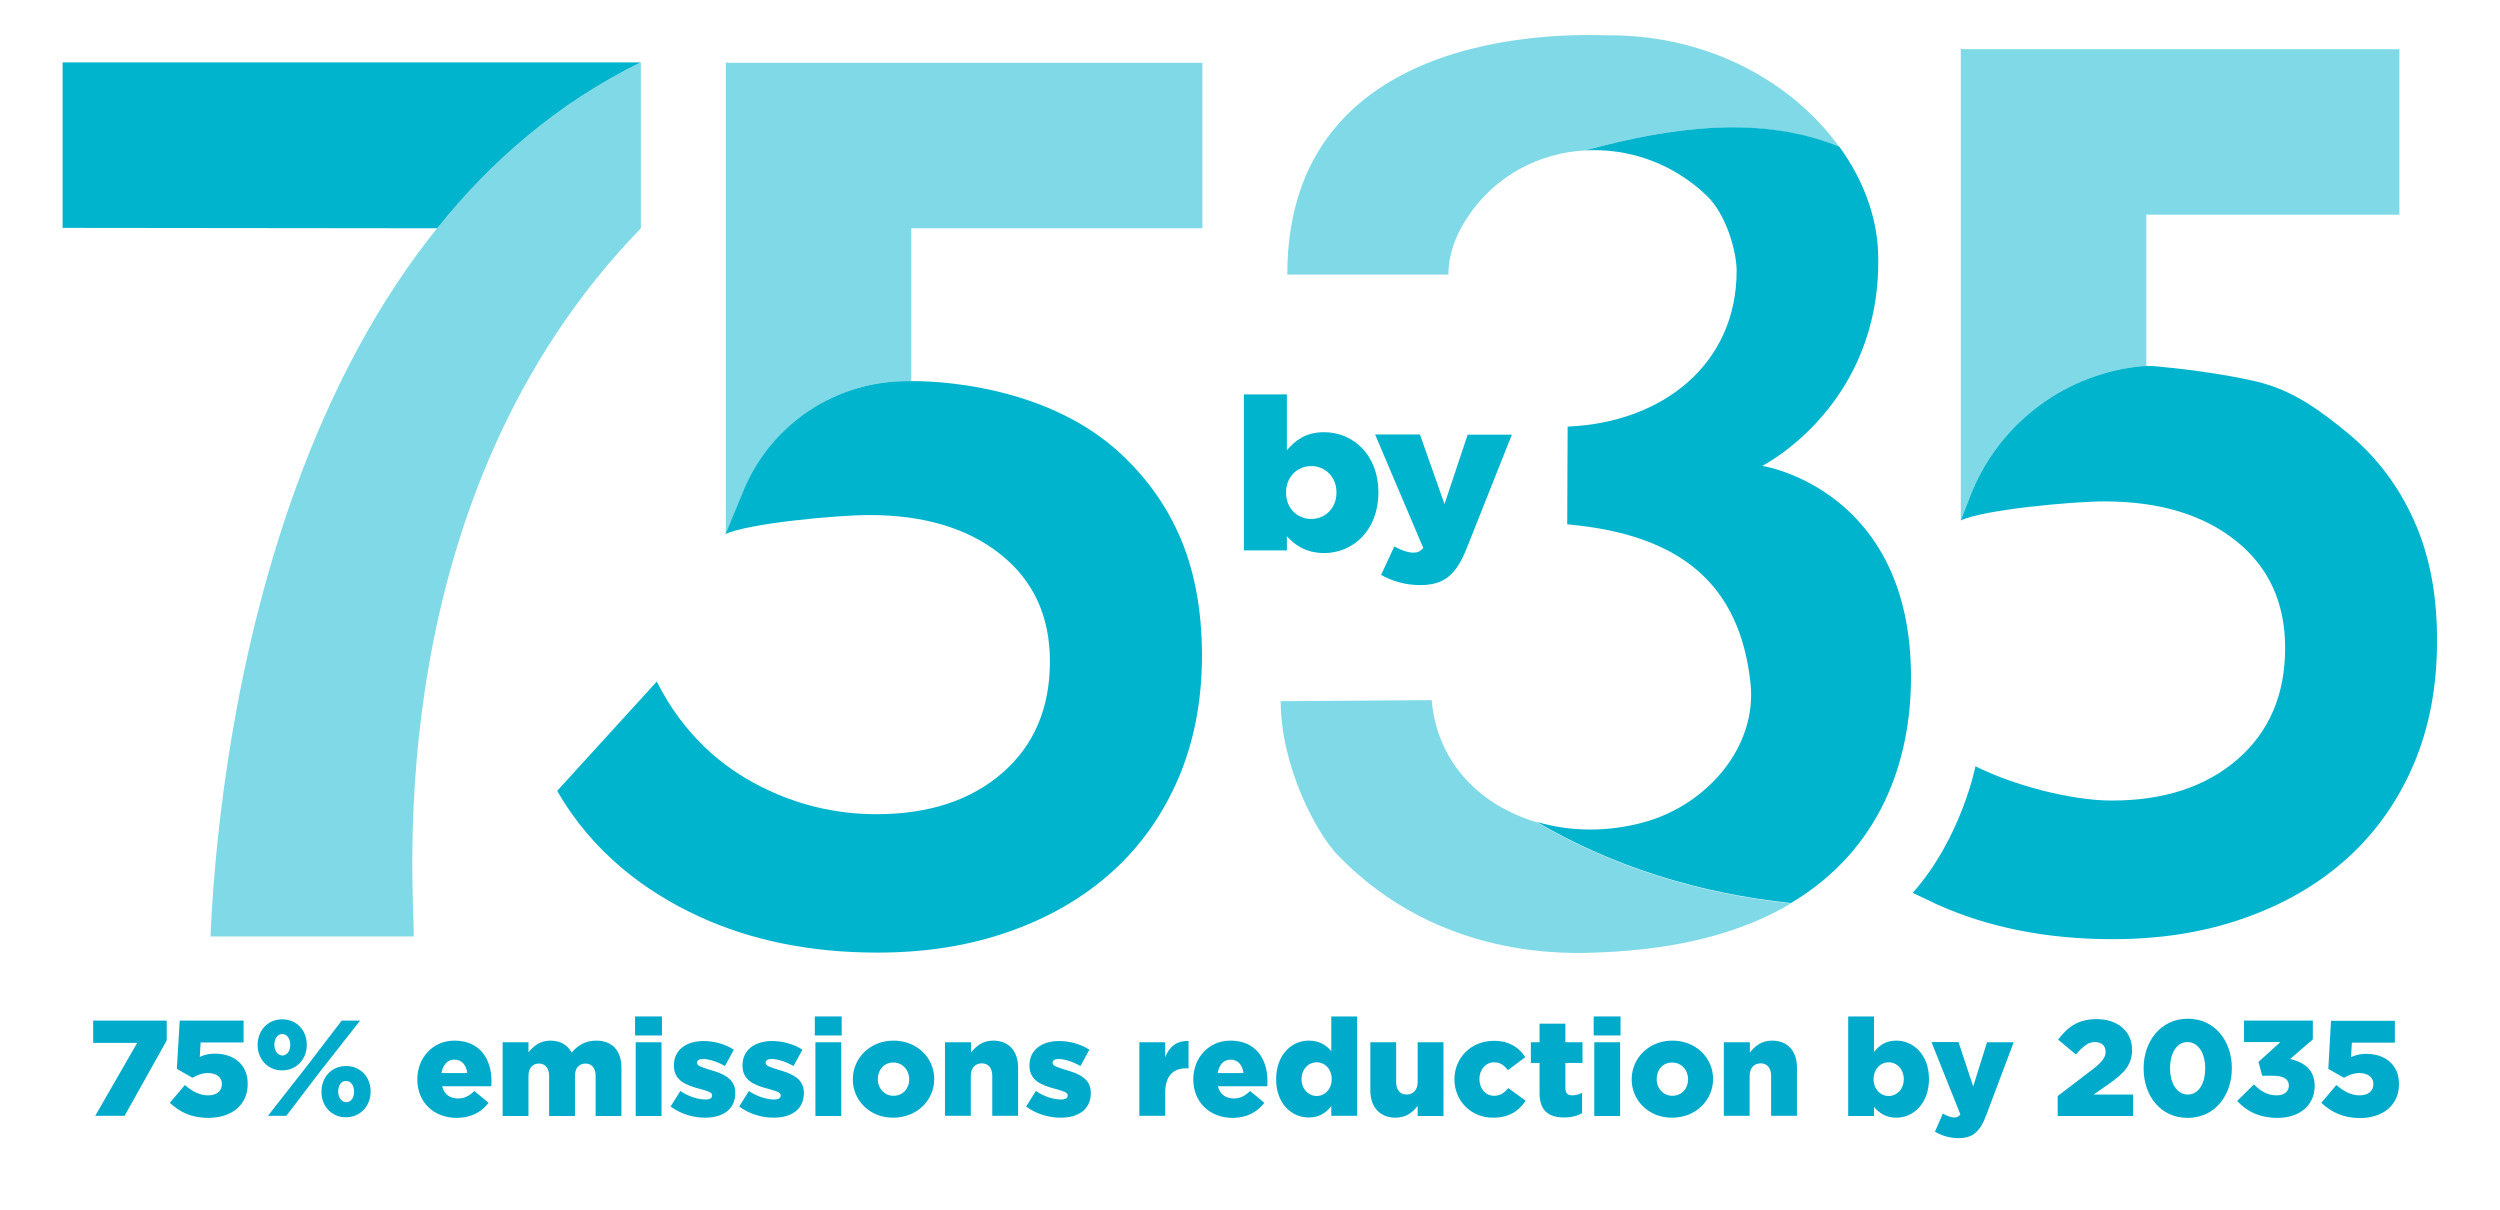
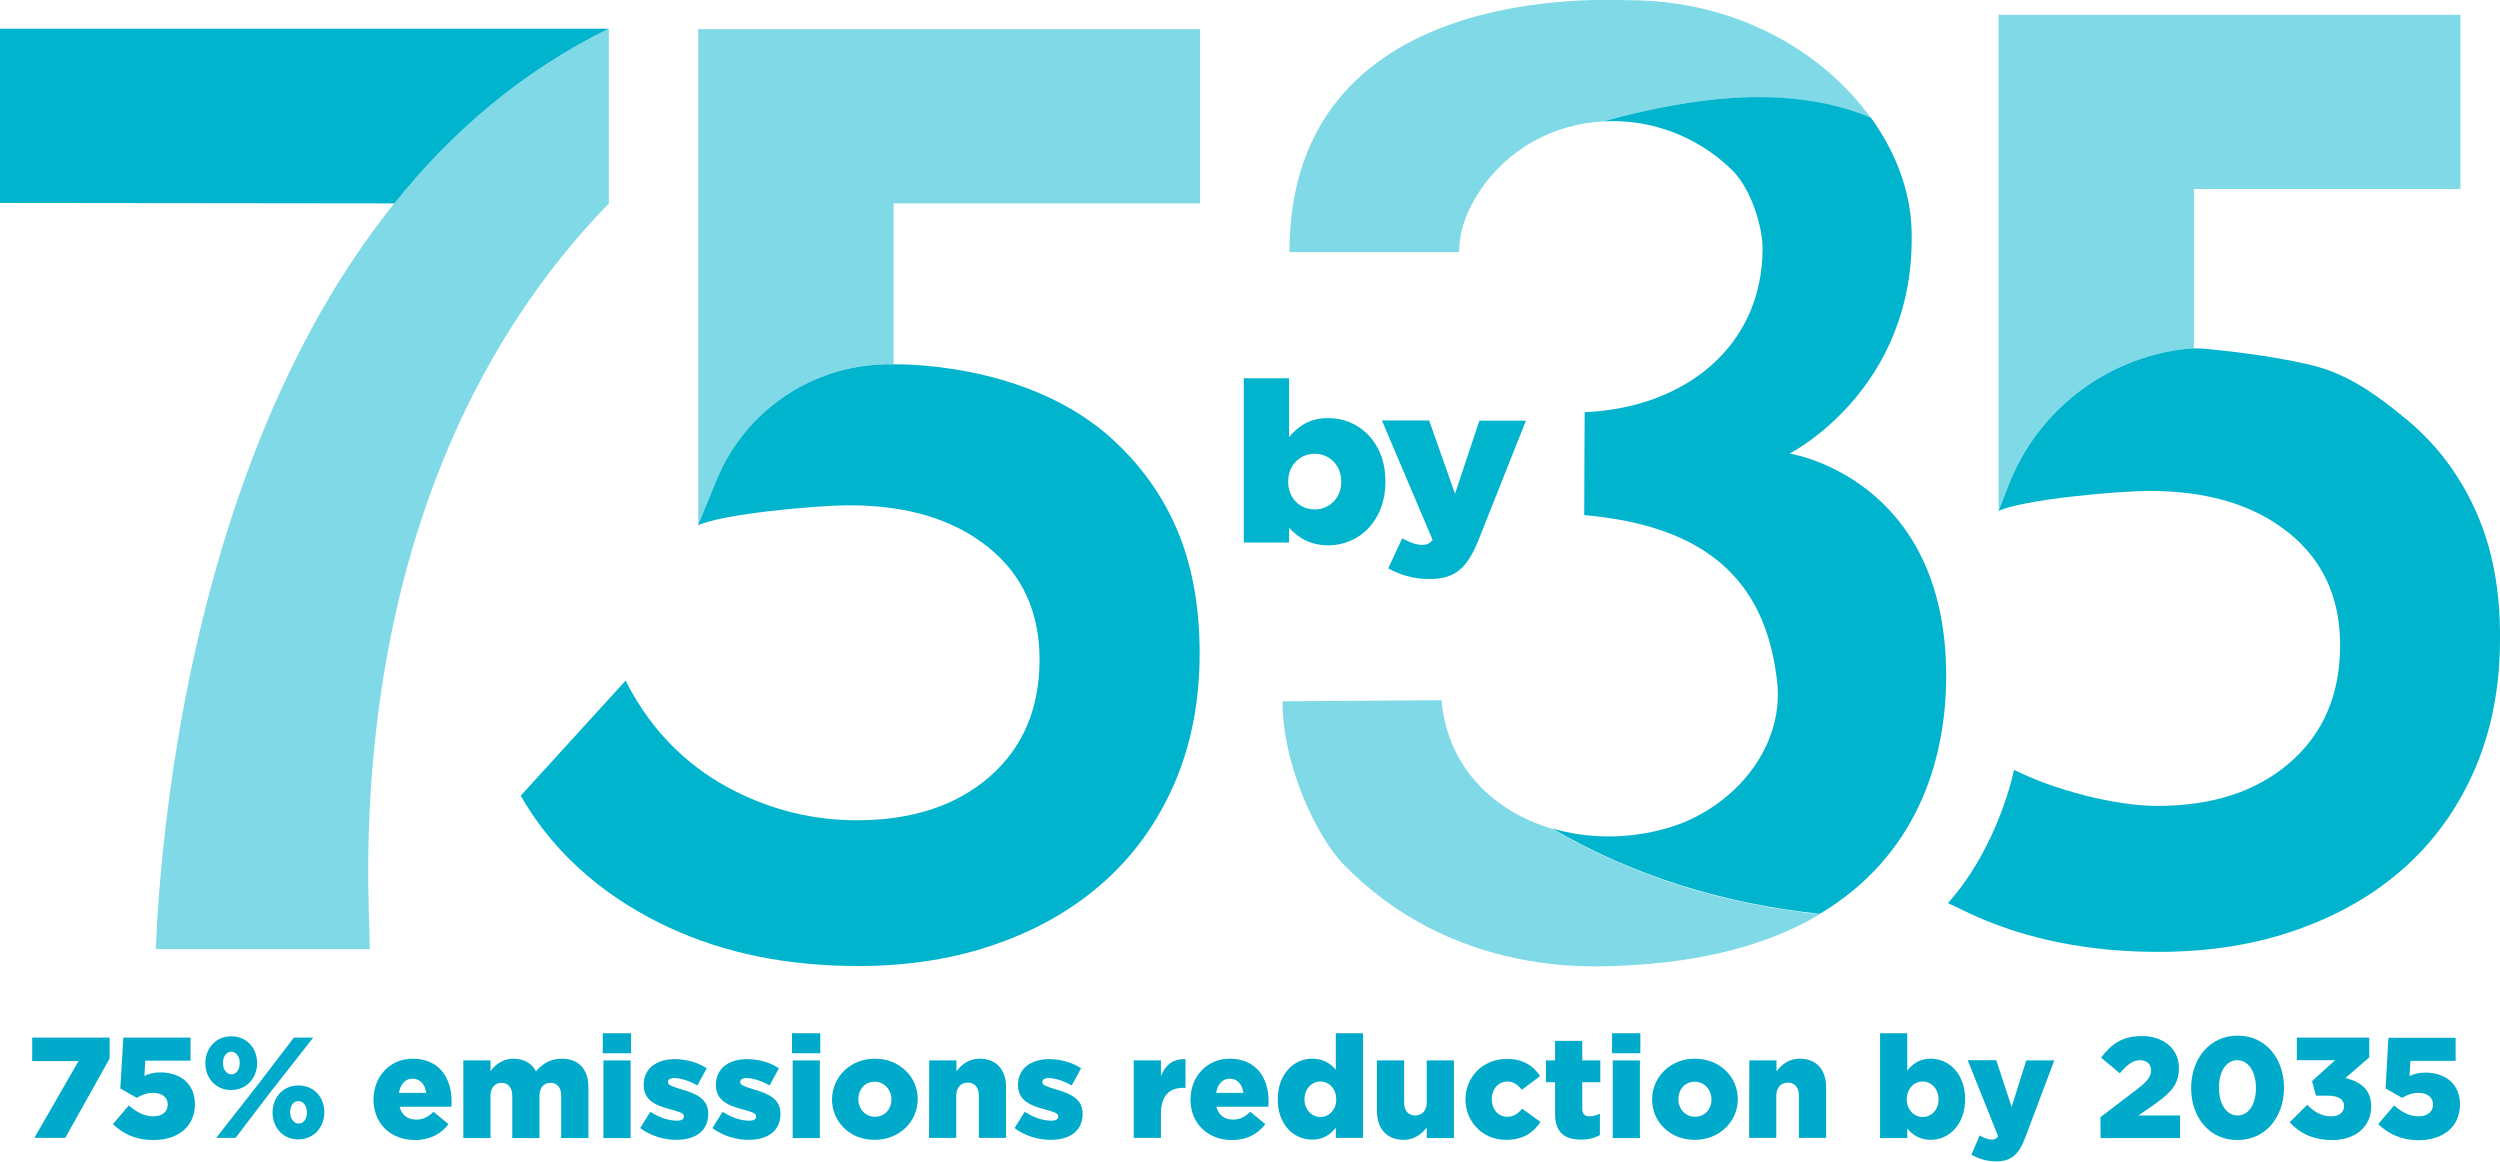
- <svg xmlns="http://www.w3.org/2000/svg" version="1.1" id="Layer_1" x="0px" y="0px" width="1210.1px" height="585.3px" viewBox="0 0 1210.1 585.3" style="enable-background:new 0 0 1210.1 585.3;" xml:space="preserve">
+ <svg xmlns="http://www.w3.org/2000/svg" version="1.1" id="Layer_1" x="0px" y="0px" width="1149.3px" height="533.9px" viewBox="0 0 1149.3 533.9" style="enable-background:new 0 0 1149.3 533.9;" xml:space="preserve">
  <style type="text/css">
- 	.st0{opacity:0.5;fill:#00B4CD;}
+ 	.st0{opacity:0.5;fill:#00B4CD;enable-background:new    ;}
	.st1{fill:#00B4CD;}
	.st2{fill:#00AACA;}
</style>
  <g>
    <g>
-       <path class="st0" d="M693.1,340c0-0.4-0.1-0.8-0.1-1.1l-73.1,0.5c0.1,31.7,17.3,63.9,27.7,74.6c49.3,51,112.3,47.6,126.7,47    c39.9-1.5,70.1-10.3,92.6-23.7c-43.5-4.5-85.9-17.4-123.1-39.3C717.3,390.1,696.2,370.2,693.1,340z" />
-       <path class="st1" d="M767.3,72.8c20.8-1.2,42.4,6.1,58.9,22c9.4,9,14.4,27,14.4,36.3c0,44.9-35.4,73.4-81.8,75.4l-0.1,19.8    l-0.1,27.5c55.3,4.9,83.5,29.3,88.7,76.7c3.4,31.1-21.1,59-51.2,67.4c-17.5,4.9-36,4.8-52.3-0.1c37.2,21.9,79.6,34.8,123.1,39.3    c43.5-25.9,58.1-68.9,58.1-109.4c0-91.2-72-102.2-72-102.2s58.2-29.3,56.1-102.7c-0.5-17.8-7.2-35.8-18.7-51.7    C852.9,55.6,809.3,61.3,767.3,72.8z" />
-       <path class="st0" d="M778.9,17.1c-10,0-155.8-9.1-155.8,115.8l78,0c0-9.8,3.5-19,9-27.4C723.5,85,745,74,767.3,72.8    c41.9-11.5,85.5-17.1,123.1-1.5C868.2,40.3,827.7,17,778.9,17.1z" />
+       <path class="st0" d="M662.8,323c0-0.4-0.1-0.8-0.1-1.1l-73.1,0.5c0.1,31.7,17.3,63.9,27.7,74.6c49.3,51,112.3,47.6,126.7,47    c39.9-1.5,70.1-10.3,92.6-23.7c-43.5-4.5-85.9-17.4-123.1-39.3C687,373.1,665.9,353.2,662.8,323z" />
+       <path class="st1" d="M737,55.8c20.8-1.2,42.4,6.1,58.9,22c9.4,9,14.4,27,14.4,36.3c0,44.9-35.4,73.4-81.8,75.4l-0.1,19.8    l-0.1,27.5c55.3,4.9,83.5,29.3,88.7,76.7c3.4,31.1-21.1,59-51.2,67.4c-17.5,4.9-36,4.8-52.3-0.1c37.2,21.9,79.6,34.8,123.1,39.3    c43.5-25.9,58.1-68.9,58.1-109.4c0-91.2-72-102.2-72-102.2s58.2-29.3,56.1-102.7c-0.5-17.8-7.2-35.8-18.7-51.7    C822.6,38.6,779,44.3,737,55.8z" />
+       <path class="st0" d="M748.6,0.1c-10,0-155.8-9.1-155.8,115.8h78c0-9.8,3.5-19,9-27.4C693.2,68,714.7,57,737,55.8    c41.9-11.5,85.5-17.1,123.1-1.5C837.9,23.3,797.4,0,748.6,0.1z" />
    </g>
    <g>
-       <path class="st1" d="M622.9,259.6v6.8h-20.8v-75.5h20.8v27c4.1-4.7,9.1-8.7,18-8.7c14.2,0,26.3,11.1,26.3,29v0.2    c0,18.2-12.2,29.3-26.2,29.3C632.1,267.7,626.8,263.8,622.9,259.6z M646.9,238.5v-0.2c0-7.5-5.5-12.7-12.2-12.7    c-6.8,0-12.2,5.3-12.2,12.7v0.2c0,7.5,5.4,12.7,12.2,12.7C641.4,251.2,646.9,246,646.9,238.5z" />
-       <path class="st1" d="M710.4,210.4h21.4l-21.7,54.6c-5.2,13.1-10.8,18.2-22.6,18.2c-7.4,0-13.5-1.9-19-4.9l6.4-13.8    c3.4,1.9,6.8,3,9.1,3c2.1,0,3.5-0.5,4.9-2.3l-23.3-54.9h21.7l11.9,33.7L710.4,210.4z" />
+       <path class="st1" d="M592.6,242.6v6.8h-20.8v-75.5h20.8v27c4.1-4.7,9.1-8.7,18-8.7c14.2,0,26.3,11.1,26.3,29v0.2    c0,18.2-12.2,29.3-26.2,29.3C601.8,250.7,596.5,246.8,592.6,242.6z M616.6,221.5v-0.2c0-7.5-5.5-12.7-12.2-12.7    c-6.8,0-12.2,5.3-12.2,12.7v0.2c0,7.5,5.4,12.7,12.2,12.7C611.1,234.2,616.6,229,616.6,221.5z" />
+       <path class="st1" d="M680.1,193.4h21.4L679.8,248c-5.2,13.1-10.8,18.2-22.6,18.2c-7.4,0-13.5-1.9-19-4.9l6.4-13.8    c3.4,1.9,6.8,3,9.1,3c2.1,0,3.5-0.5,4.9-2.3l-23.3-54.9H657l11.9,33.7L680.1,193.4z" />
    </g>
    <g>
-       <path class="st2" d="M66.4,504.8H45.1V494h35.6v9.6l-20.4,36.5H46.1L66.4,504.8z" />
-       <path class="st2" d="M82.2,533.8l7.3-8.6c3.7,3.2,7.3,5,11.2,5c4.2,0,6.7-2.1,6.7-5.4v-0.1c0-3.4-2.8-5.3-6.8-5.3    c-2.8,0-5.2,1-7.4,2.3l-7.6-4.3L87,494h30.9v10.6H97.1l-0.4,7c2.1-1,4.3-1.6,7.4-1.6c8.3,0,15.8,4.6,15.8,14.6v0.1    c0,10.2-7.8,16.4-19.1,16.4C92.7,541.1,87,538.3,82.2,533.8z" />
-       <path class="st2" d="M124.7,505.9v-0.1c0-6.8,4.7-12.4,11.9-12.4c7.2,0,11.9,5.5,11.9,12.3v0.1c0,6.7-4.8,12.3-11.9,12.3    C129.6,518.2,124.7,512.6,124.7,505.9z M165.4,494h8.9l-19.7,25.1l-16,21h-8.9l19.5-24.9L165.4,494z M132.8,505.7v0.1    c0,2.9,1.7,5.1,3.9,5.1c2.2,0,3.8-2.2,3.8-5.1v-0.1c0-3-1.6-5.2-3.9-5.2C134.3,500.6,132.8,502.7,132.8,505.7z M155.6,528.5v-0.1    c0-6.8,4.7-12.4,11.9-12.4c7.2,0,11.9,5.5,11.9,12.3v0.1c0,6.7-4.8,12.4-11.9,12.4C160.4,540.9,155.6,535.3,155.6,528.5z     M171.4,528.5v-0.1c0-3-1.6-5.2-3.9-5.2c-2.4,0-3.8,2.2-3.8,5.1v0.1c0,2.9,1.7,5.1,3.9,5.1C169.8,533.6,171.4,531.4,171.4,528.5z" />
-       <path class="st2" d="M202,522.5v-0.1c0-10.4,7.5-18.7,18-18.7c12.3,0,17.9,9,17.9,19.5c0,0.8,0,1.7-0.1,2.6H214    c1,3.9,3.8,5.9,7.7,5.9c3,0,5.3-1.1,7.9-3.6l6.9,5.7c-3.4,4.4-8.4,7.3-15.4,7.3C209.9,541.1,202,533.5,202,522.5z M226.2,519.4    c-0.5-4-2.8-6.5-6.3-6.5c-3.3,0-5.5,2.5-6.2,6.5H226.2z" />
-       <path class="st2" d="M243.3,504.5h12.5v4.9c2.3-3,5.6-5.7,10.6-5.7c4.7,0,8.4,2.1,10.3,5.8c3.1-3.6,6.7-5.8,11.9-5.8    c7.6,0,12.2,4.7,12.2,13.1v23.4h-12.5v-19.4c0-3.9-1.9-6-4.9-6s-5.1,2.1-5.1,6v19.4h-12.5v-19.4c0-3.9-2-6-4.9-6    c-3,0-5.1,2.1-5.1,6v19.4h-12.5V504.5z" />
-       <path class="st2" d="M307.4,492h13v9.2h-13V492z M307.7,504.5h12.5v35.7h-12.5V504.5z" />
-       <path class="st2" d="M324.6,535.6l4.7-7.5c4.1,2.7,8.5,4.1,12.2,4.1c2.2,0,3.2-0.7,3.2-1.9v-0.1c0-1.5-2-2-5.8-3.1    c-7.1-1.8-12.7-4.2-12.7-11.3v-0.1c0-7.6,6.1-11.8,14.3-11.8c5.2,0,10.6,1.5,14.7,4.2l-4.3,7.9c-3.7-2.1-7.7-3.4-10.6-3.4    c-1.9,0-2.9,0.7-2.9,1.8v0.1c0,1.4,2.1,2,5.8,3.2c7.1,2,12.7,4.4,12.7,11.3v0.1c0,7.8-5.9,11.9-14.6,11.9    C335.4,541,329.5,539.2,324.6,535.6z" />
-       <path class="st2" d="M357.8,535.6l4.7-7.5c4.1,2.7,8.5,4.1,12.2,4.1c2.2,0,3.2-0.7,3.2-1.9v-0.1c0-1.5-2-2-5.8-3.1    c-7.1-1.8-12.7-4.2-12.7-11.3v-0.1c0-7.6,6.1-11.8,14.3-11.8c5.2,0,10.6,1.5,14.7,4.2l-4.3,7.9c-3.7-2.1-7.7-3.4-10.6-3.4    c-1.9,0-2.9,0.7-2.9,1.8v0.1c0,1.4,2.1,2,5.8,3.2c7.1,2,12.7,4.4,12.7,11.3v0.1c0,7.8-5.9,11.9-14.6,11.9    C368.6,541,362.7,539.2,357.8,535.6z" />
-       <path class="st2" d="M394.4,492h13v9.2h-13V492z M394.7,504.5h12.5v35.7h-12.5V504.5z" />
-       <path class="st2" d="M412.8,522.5v-0.1c0-10.2,8.3-18.7,19.7-18.7c11.4,0,19.7,8.4,19.7,18.5v0.1c0,10.2-8.3,18.7-19.8,18.7    C421.1,541.1,412.8,532.7,412.8,522.5z M440.1,522.5v-0.1c0-4.4-3.2-8.1-7.7-8.1c-4.6,0-7.5,3.6-7.5,8v0.1c0,4.4,3.2,8,7.6,8    C437.1,530.4,440.1,526.8,440.1,522.5z" />
-       <path class="st2" d="M457.5,504.5H470v5c2.3-3,5.6-5.8,10.7-5.8c7.6,0,12.1,5,12.1,13.1v23.3h-12.5v-19.3c0-4-2-6.1-5.1-6.1    c-3,0-5.3,2.1-5.3,6.1v19.3h-12.5V504.5z" />
-       <path class="st2" d="M496.7,535.6l4.7-7.5c4.1,2.7,8.5,4.1,12.2,4.1c2.2,0,3.2-0.7,3.2-1.9v-0.1c0-1.5-2-2-5.8-3.1    c-7.1-1.8-12.7-4.2-12.7-11.3v-0.1c0-7.6,6.1-11.8,14.3-11.8c5.2,0,10.6,1.5,14.7,4.2l-4.3,7.9c-3.7-2.1-7.7-3.4-10.6-3.4    c-1.9,0-2.9,0.7-2.9,1.8v0.1c0,1.4,2.1,2,5.8,3.2c7.1,2,12.7,4.4,12.7,11.3v0.1c0,7.8-5.9,11.9-14.6,11.9    C507.5,541,501.5,539.2,496.7,535.6z" />
-       <path class="st2" d="M551.5,504.5H564v7.2c2-4.9,5.3-8,11.3-7.8v13.2h-1.1c-6.5,0-10.2,3.8-10.2,11.9v11.1h-12.5V504.5z" />
-       <path class="st2" d="M577.6,522.5v-0.1c0-10.4,7.5-18.7,18-18.7c12.3,0,17.9,9,17.9,19.5c0,0.8,0,1.7-0.1,2.6h-23.9    c1,3.9,3.8,5.9,7.7,5.9c3,0,5.3-1.1,7.9-3.6l6.9,5.7c-3.4,4.4-8.4,7.3-15.4,7.3C585.6,541.1,577.6,533.5,577.6,522.5z     M601.9,519.4c-0.5-4-2.8-6.5-6.3-6.5c-3.3,0-5.5,2.5-6.2,6.5H601.9z" />
-       <path class="st2" d="M617.7,522.5v-0.1c0-11.6,7.3-18.7,15.8-18.7c5.4,0,8.6,2.4,10.9,5.1V492h12.5v48.1h-12.5v-4.7    c-2.4,3-5.5,5.5-10.8,5.5C625,541,617.7,533.9,617.7,522.5z M644.6,522.4v-0.1c0-4.7-3.2-8.1-7.3-8.1c-4,0-7.3,3.4-7.3,8.1v0.1    c0,4.7,3.3,8.1,7.3,8.1C641.4,530.5,644.6,527.1,644.6,522.4z" />
-       <path class="st2" d="M663.3,527.8v-23.3h12.5v19.3c0,3.9,2,6,5.1,6c3,0,5.3-2.1,5.3-6v-19.3h12.5v35.7h-12.5v-4.9    c-2.3,3-5.6,5.7-10.7,5.7C667.9,541,663.3,535.9,663.3,527.8z" />
-       <path class="st2" d="M704,522.5v-0.1c0-10.1,7.8-18.6,19.1-18.6c7.3,0,12.2,3.2,15.2,7.9l-8.4,6.3c-1.8-2.3-3.7-3.8-6.7-3.8    c-4.1,0-7.1,3.6-7.1,8v0.1c0,4.6,2.9,8.1,7.1,8.1c3,0,4.9-1.4,6.9-3.7l8.4,6.1c-3.3,4.9-8,8.2-15.8,8.2    C711.9,541.1,704,532.6,704,522.5z" />
-       <path class="st2" d="M745.2,529.1v-14.6H741v-10h4.2v-9h12.5v9h8.3v10h-8.3v12.1c0,2.5,1.1,3.6,3.4,3.6c1.6,0,3.2-0.5,4.7-1.2v9.8    c-2.2,1.3-5.2,2.1-8.7,2.1C749.6,540.9,745.2,537.6,745.2,529.1z" />
-       <path class="st2" d="M771.4,492h13v9.2h-13V492z M771.7,504.5h12.5v35.7h-12.5V504.5z" />
-       <path class="st2" d="M789.8,522.5v-0.1c0-10.2,8.3-18.7,19.7-18.7s19.7,8.4,19.7,18.5v0.1c0,10.2-8.3,18.7-19.8,18.7    C798.1,541.1,789.8,532.7,789.8,522.5z M817.1,522.5v-0.1c0-4.4-3.2-8.1-7.7-8.1c-4.6,0-7.5,3.6-7.5,8v0.1c0,4.4,3.2,8,7.6,8    C814.1,530.4,817.1,526.8,817.1,522.5z" />
-       <path class="st2" d="M834.5,504.5H847v5c2.3-3,5.6-5.8,10.7-5.8c7.6,0,12.1,5,12.1,13.1v23.3h-12.5v-19.3c0-4-2-6.1-5.1-6.1    c-3,0-5.3,2.1-5.3,6.1v19.3h-12.5V504.5z" />
-       <path class="st2" d="M907.1,535.8v4.4h-12.5V492h12.5v17.2c2.4-3,5.5-5.5,10.8-5.5c8.5,0,15.8,7.1,15.8,18.5v0.1    c0,11.6-7.3,18.7-15.8,18.7C912.6,541,909.4,538.5,907.1,535.8z M921.5,522.4v-0.1c0-4.7-3.3-8.1-7.3-8.1c-4.1,0-7.3,3.4-7.3,8.1    v0.1c0,4.7,3.2,8.1,7.3,8.1C918.2,530.5,921.5,527.2,921.5,522.4z" />
-       <path class="st2" d="M961.8,504.5h12.9l-13.1,34.8c-3.1,8.4-6.5,11.6-13.6,11.6c-4.4,0-8.1-1.2-11.4-3.1l3.8-8.8    c2,1.2,4.1,1.9,5.5,1.9c1.3,0,2.1-0.3,3-1.5l-14-35H948l7.1,21.5L961.8,504.5z" />
-       <path class="st2" d="M995.9,530.6l17.3-13.2c4.3-3.4,6-5.5,6-8.3c0-3-2-4.7-5.2-4.7c-3.1,0-5.5,1.8-9.2,6l-8.6-7.2    c4.9-6.4,9.9-9.9,18.8-9.9c10.1,0,17,6,17,14.7v0.1c0,7.4-3.8,11.2-10.7,16.2l-7.9,5.5h19.1v10.4h-36.5V530.6z" />
-       <path class="st2" d="M1037.6,517.2v-0.1c0-13.1,8.3-24,21.4-24c13.1,0,21.3,10.8,21.3,23.9v0.1c0,13.1-8.2,24-21.4,24    C1045.7,541.1,1037.6,530.3,1037.6,517.2z M1067.4,517.2v-0.1c0-7.4-3.4-12.7-8.6-12.7c-5.1,0-8.4,5.2-8.4,12.6v0.1    c0,7.4,3.4,12.7,8.6,12.7C1064.1,529.8,1067.4,524.6,1067.4,517.2z" />
-       <path class="st2" d="M1082.9,532.9l8.1-8c3.3,3.4,6.7,5.3,11,5.3c3.6,0,5.9-1.8,5.9-4.7v-0.1c0-3-2.6-4.7-7.5-4.7h-5.4l-1.8-6.7    l10.6-9.6h-17.6V494h33.3v9.1l-11,9.5c6.6,1.5,11.9,5.1,11.9,13v0.1c0,9.4-7.5,15.4-17.8,15.4    C1093.6,541.1,1087.4,537.9,1082.9,532.9z" />
-       <path class="st2" d="M1123.6,533.8l7.3-8.6c3.7,3.2,7.3,5,11.2,5c4.2,0,6.7-2.1,6.7-5.4v-0.1c0-3.4-2.8-5.3-6.8-5.3    c-2.8,0-5.2,1-7.4,2.3l-7.6-4.3l1.3-23.3h30.9v10.6h-20.8l-0.4,7c2.1-1,4.3-1.6,7.4-1.6c8.3,0,15.8,4.6,15.8,14.6v0.1    c0,10.2-7.8,16.4-19.1,16.4C1134.1,541.1,1128.4,538.3,1123.6,533.8z" />
+       <path class="st2" d="M36.1,487.8H14.8V477h35.6v9.6L30,523.1H15.8L36.1,487.8z" />
+       <path class="st2" d="M51.9,516.8l7.3-8.6c3.7,3.2,7.3,5,11.2,5c4.2,0,6.7-2.1,6.7-5.4v-0.1c0-3.4-2.8-5.3-6.8-5.3    c-2.8,0-5.2,1-7.4,2.3l-7.6-4.3l1.4-23.4h30.9v10.6H66.8l-0.4,7c2.1-1,4.3-1.6,7.4-1.6c8.3,0,15.8,4.6,15.8,14.6v0.1    c0,10.2-7.8,16.4-19.1,16.4C62.4,524.1,56.7,521.3,51.9,516.8z" />
+       <path class="st2" d="M94.4,488.9v-0.1c0-6.8,4.7-12.4,11.9-12.4s11.9,5.5,11.9,12.3v0.1c0,6.7-4.8,12.3-11.9,12.3    C99.3,501.2,94.4,495.6,94.4,488.9z M135.1,477h8.9l-19.7,25.1l-16,21h-8.9l19.5-24.9L135.1,477z M102.5,488.7v0.1    c0,2.9,1.7,5.1,3.9,5.1s3.8-2.2,3.8-5.1v-0.1c0-3-1.6-5.2-3.9-5.2C104,483.6,102.5,485.7,102.5,488.7z M125.3,511.5L125.3,511.5    c0-6.9,4.7-12.5,11.9-12.5s11.9,5.5,11.9,12.3v0.1c0,6.7-4.8,12.4-11.9,12.4C130.1,523.9,125.3,518.3,125.3,511.5z M141.1,511.5    L141.1,511.5c0-3.1-1.6-5.3-3.9-5.3c-2.4,0-3.8,2.2-3.8,5.1v0.1c0,2.9,1.7,5.1,3.9,5.1C139.5,516.6,141.1,514.4,141.1,511.5z" />
+       <path class="st2" d="M171.7,505.5L171.7,505.5c0-10.5,7.5-18.8,18-18.8c12.3,0,17.9,9,17.9,19.5c0,0.8,0,1.7-0.1,2.6h-23.8    c1,3.9,3.8,5.9,7.7,5.9c3,0,5.3-1.1,7.9-3.6l6.9,5.7c-3.4,4.4-8.4,7.3-15.4,7.3C179.6,524.1,171.7,516.5,171.7,505.5z     M195.9,502.4c-0.5-4-2.8-6.5-6.3-6.5c-3.3,0-5.5,2.5-6.2,6.5H195.9z" />
+       <path class="st2" d="M213,487.5h12.5v4.9c2.3-3,5.6-5.7,10.6-5.7c4.7,0,8.4,2.1,10.3,5.8c3.1-3.6,6.7-5.8,11.9-5.8    c7.6,0,12.2,4.7,12.2,13.1v23.4H258v-19.4c0-3.9-1.9-6-4.9-6c-3,0-5.1,2.1-5.1,6v19.4h-12.5v-19.4c0-3.9-2-6-4.9-6    c-3,0-5.1,2.1-5.1,6v19.4H213L213,487.5L213,487.5z" />
+       <path class="st2" d="M277.1,475h13v9.2h-13V475z M277.4,487.5h12.5v35.7h-12.5V487.5z" />
+       <path class="st2" d="M294.3,518.6l4.7-7.5c4.1,2.7,8.5,4.1,12.2,4.1c2.2,0,3.2-0.7,3.2-1.9v-0.1c0-1.5-2-2-5.8-3.1    c-7.1-1.8-12.7-4.2-12.7-11.3v-0.1c0-7.6,6.1-11.8,14.3-11.8c5.2,0,10.6,1.5,14.7,4.2l-4.3,7.9c-3.7-2.1-7.7-3.4-10.6-3.4    c-1.9,0-2.9,0.7-2.9,1.8v0.1c0,1.4,2.1,2,5.8,3.2c7.1,2,12.7,4.4,12.7,11.3v0.1c0,7.8-5.9,11.9-14.6,11.9    C305.1,524,299.2,522.2,294.3,518.6z" />
+       <path class="st2" d="M327.5,518.6l4.7-7.5c4.1,2.7,8.5,4.1,12.2,4.1c2.2,0,3.2-0.7,3.2-1.9v-0.1c0-1.5-2-2-5.8-3.1    c-7.1-1.8-12.7-4.2-12.7-11.3v-0.1c0-7.6,6.1-11.8,14.3-11.8c5.2,0,10.6,1.5,14.7,4.2l-4.3,7.9c-3.7-2.1-7.7-3.4-10.6-3.4    c-1.9,0-2.9,0.7-2.9,1.8v0.1c0,1.4,2.1,2,5.8,3.2c7.1,2,12.7,4.4,12.7,11.3v0.1c0,7.8-5.9,11.9-14.6,11.9    C338.3,524,332.4,522.2,327.5,518.6z" />
+       <path class="st2" d="M364.1,475h13v9.2h-13V475z M364.4,487.5h12.5v35.7h-12.5V487.5z" />
+       <path class="st2" d="M382.5,505.5L382.5,505.5c0-10.3,8.3-18.8,19.7-18.8c11.4,0,19.7,8.4,19.7,18.5v0.1    c0,10.2-8.3,18.7-19.8,18.7C390.8,524.1,382.5,515.7,382.5,505.5z M409.8,505.5L409.8,505.5c0-4.5-3.2-8.2-7.7-8.2    c-4.6,0-7.5,3.6-7.5,8v0.1c0,4.4,3.2,8,7.6,8C406.8,513.4,409.8,509.8,409.8,505.5z" />
+       <path class="st2" d="M427.2,487.5h12.5v5c2.3-3,5.6-5.8,10.7-5.8c7.6,0,12.1,5,12.1,13.1v23.3H450v-19.3c0-4-2-6.1-5.1-6.1    c-3,0-5.3,2.1-5.3,6.1v19.3h-12.5L427.2,487.5L427.2,487.5z" />
+       <path class="st2" d="M466.4,518.6l4.7-7.5c4.1,2.7,8.5,4.1,12.2,4.1c2.2,0,3.2-0.7,3.2-1.9v-0.1c0-1.5-2-2-5.8-3.1    c-7.1-1.8-12.7-4.2-12.7-11.3v-0.1c0-7.6,6.1-11.8,14.3-11.8c5.2,0,10.6,1.5,14.7,4.2l-4.3,7.9c-3.7-2.1-7.7-3.4-10.6-3.4    c-1.9,0-2.9,0.7-2.9,1.8v0.1c0,1.4,2.1,2,5.8,3.2c7.1,2,12.7,4.4,12.7,11.3v0.1c0,7.8-5.9,11.9-14.6,11.9    C477.2,524,471.2,522.2,466.4,518.6z" />
+       <path class="st2" d="M521.2,487.5h12.5v7.2c2-4.9,5.3-8,11.3-7.8v13.2h-1.1c-6.5,0-10.2,3.8-10.2,11.9v11.1h-12.5V487.5z" />
+       <path class="st2" d="M547.3,505.5L547.3,505.5c0-10.5,7.5-18.8,18-18.8c12.3,0,17.9,9,17.9,19.5c0,0.8,0,1.7-0.1,2.6h-23.9    c1,3.9,3.8,5.9,7.7,5.9c3,0,5.3-1.1,7.9-3.6l6.9,5.7c-3.4,4.4-8.4,7.3-15.4,7.3C555.3,524.1,547.3,516.5,547.3,505.5z     M571.6,502.4c-0.5-4-2.8-6.5-6.3-6.5c-3.3,0-5.5,2.5-6.2,6.5H571.6z" />
+       <path class="st2" d="M587.4,505.5L587.4,505.5c0-11.7,7.3-18.8,15.8-18.8c5.4,0,8.6,2.4,10.9,5.1V475h12.5v48.1h-12.5v-4.7    c-2.4,3-5.5,5.5-10.8,5.5C594.7,524,587.4,516.9,587.4,505.5z M614.3,505.4L614.3,505.4c0-4.8-3.2-8.2-7.3-8.2    c-4,0-7.3,3.4-7.3,8.1v0.1c0,4.7,3.3,8.1,7.3,8.1C611.1,513.5,614.3,510.1,614.3,505.4z" />
+       <path class="st2" d="M633,510.8v-23.3h12.5v19.3c0,3.9,2,6,5.1,6c3,0,5.3-2.1,5.3-6v-19.3h12.5v35.7h-12.5v-4.9    c-2.3,3-5.6,5.7-10.7,5.7C637.6,524,633,518.9,633,510.8z" />
+       <path class="st2" d="M673.7,505.5L673.7,505.5c0-10.2,7.8-18.7,19.1-18.7c7.3,0,12.2,3.2,15.2,7.9l-8.4,6.3    c-1.8-2.3-3.7-3.8-6.7-3.8c-4.1,0-7.1,3.6-7.1,8v0.1c0,4.6,2.9,8.1,7.1,8.1c3,0,4.9-1.4,6.9-3.7l8.4,6.1c-3.3,4.9-8,8.2-15.8,8.2    C681.6,524.1,673.7,515.6,673.7,505.5z" />
+       <path class="st2" d="M714.9,512.1v-14.6h-4.2v-10h4.2v-9h12.5v9h8.3v10h-8.3v12.1c0,2.5,1.1,3.6,3.4,3.6c1.6,0,3.2-0.5,4.7-1.2    v9.8c-2.2,1.3-5.2,2.1-8.7,2.1C719.3,523.9,714.9,520.6,714.9,512.1z" />
+       <path class="st2" d="M741.1,475h13v9.2h-13V475z M741.4,487.5h12.5v35.7h-12.5V487.5z" />
+       <path class="st2" d="M759.5,505.5L759.5,505.5c0-10.3,8.3-18.8,19.7-18.8s19.7,8.4,19.7,18.5v0.1c0,10.2-8.3,18.7-19.8,18.7    C767.8,524.1,759.5,515.7,759.5,505.5z M786.8,505.5L786.8,505.5c0-4.5-3.2-8.2-7.7-8.2c-4.6,0-7.5,3.6-7.5,8v0.1    c0,4.4,3.2,8,7.6,8C783.8,513.4,786.8,509.8,786.8,505.5z" />
+       <path class="st2" d="M804.2,487.5h12.5v5c2.3-3,5.6-5.8,10.7-5.8c7.6,0,12.1,5,12.1,13.1v23.3H827v-19.3c0-4-2-6.1-5.1-6.1    c-3,0-5.3,2.1-5.3,6.1v19.3h-12.5L804.2,487.5L804.2,487.5z" />
+       <path class="st2" d="M876.8,518.8v4.4h-12.5V475h12.5v17.2c2.4-3,5.5-5.5,10.8-5.5c8.5,0,15.8,7.1,15.8,18.5v0.1    c0,11.6-7.3,18.7-15.8,18.7C882.3,524,879.1,521.5,876.8,518.8z M891.2,505.4L891.2,505.4c0-4.8-3.3-8.2-7.3-8.2    c-4.1,0-7.3,3.4-7.3,8.1v0.1c0,4.7,3.2,8.1,7.3,8.1C887.9,513.5,891.2,510.2,891.2,505.4z" />
+       <path class="st2" d="M931.5,487.5h12.9l-13.1,34.8c-3.1,8.4-6.5,11.6-13.6,11.6c-4.4,0-8.1-1.2-11.4-3.1l3.8-8.8    c2,1.2,4.1,1.9,5.5,1.9c1.3,0,2.1-0.3,3-1.5l-14-35h13.1l7.1,21.5L931.5,487.5z" />
+       <path class="st2" d="M965.6,513.6l17.3-13.2c4.3-3.4,6-5.5,6-8.3c0-3-2-4.7-5.2-4.7c-3.1,0-5.5,1.8-9.2,6l-8.6-7.2    c4.9-6.4,9.9-9.9,18.8-9.9c10.1,0,17,6,17,14.7v0.1c0,7.4-3.8,11.2-10.7,16.2l-7.9,5.5h19.1v10.4h-36.5L965.6,513.6L965.6,513.6z" />
+       <path class="st2" d="M1007.3,500.2L1007.3,500.2c0-13.2,8.3-24.1,21.4-24.1c13.1,0,21.3,10.8,21.3,23.9v0.1c0,13.1-8.2,24-21.4,24    C1015.4,524.1,1007.3,513.3,1007.3,500.2z M1037.1,500.2L1037.1,500.2c0-7.5-3.4-12.8-8.6-12.8c-5.1,0-8.4,5.2-8.4,12.6v0.1    c0,7.4,3.4,12.7,8.6,12.7C1033.8,512.8,1037.1,507.6,1037.1,500.2z" />
+       <path class="st2" d="M1052.6,515.9l8.1-8c3.3,3.4,6.7,5.3,11,5.3c3.6,0,5.9-1.8,5.9-4.7v-0.1c0-3-2.6-4.7-7.5-4.7h-5.4l-1.8-6.7    l10.6-9.6h-17.6V477h33.3v9.1l-11,9.5c6.6,1.5,11.9,5.1,11.9,13v0.1c0,9.4-7.5,15.4-17.8,15.4    C1063.3,524.1,1057.1,520.9,1052.6,515.9z" />
+       <path class="st2" d="M1093.3,516.8l7.3-8.6c3.7,3.2,7.3,5,11.2,5c4.2,0,6.7-2.1,6.7-5.4v-0.1c0-3.4-2.8-5.3-6.8-5.3    c-2.8,0-5.2,1-7.4,2.3l-7.6-4.3l1.3-23.3h30.9v10.6h-20.8l-0.4,7c2.1-1,4.3-1.6,7.4-1.6c8.3,0,15.8,4.6,15.8,14.6v0.1    c0,10.2-7.8,16.4-19.1,16.4C1103.8,524.1,1098.1,521.3,1093.3,516.8z" />
    </g>
    <g>
-       <path class="st0" d="M582,110.5V30.4H352.8c-0.5,0-1-0.1-1.5-0.2v80.3v148l8.7-21.1c13.5-32.7,45.7-53.8,81.1-52.9h0v-74H582z" />
-       <path class="st1" d="M441,184.5c-35.4-0.8-67.6,20.2-81.1,52.9l-8.7,21.1l0,0c10.9-5.2,54.2-9.2,69.5-9.2    c26.6,0,47.8,6.4,63.7,19.1c15.9,12.7,23.8,30,23.8,51.8c0,22.6-7.7,40.6-23,53.9c-15.3,13.3-35.6,20-61,20    c-19.7,0-38.5-4.5-56.4-13.6c-17.9-9.1-36.6-24.3-49.9-50.6l-48.2,52.9c17.1,29.9,42.9,48.9,68.2,60.6    c25.4,11.8,54.3,17.7,86.9,17.7c23.3,0,44.7-3.4,64-10.3c19.3-6.8,35.9-16.5,49.7-29c13.8-12.5,24.4-27.6,32-45.3    c7.5-17.7,11.3-37.4,11.3-59.2c0-22.5-3.8-42.2-11.3-58.9c-7.5-16.7-18.2-30.3-31.3-41.7C499.5,182.7,441,184.5,441,184.5z" />
+       <path class="st0" d="M551.7,93.5V13.4H322.5c-0.5,0-1-0.1-1.5-0.2v80.3v148l8.7-21.1c13.5-32.7,45.7-53.8,81.1-52.9l0,0v-74H551.7    z" />
+       <path class="st1" d="M410.7,167.5c-35.4-0.8-67.6,20.2-81.1,52.9l-8.7,21.1l0,0c10.9-5.2,54.2-9.2,69.5-9.2    c26.6,0,47.8,6.4,63.7,19.1c15.9,12.7,23.8,30,23.8,51.8c0,22.6-7.7,40.6-23,53.9s-35.6,20-61,20c-19.7,0-38.5-4.5-56.4-13.6    s-36.6-24.3-49.9-50.6l-48.2,52.9c17.1,29.9,42.9,48.9,68.2,60.6c25.4,11.8,54.3,17.7,86.9,17.7c23.3,0,44.7-3.4,64-10.3    c19.3-6.8,35.9-16.5,49.7-29s24.4-27.6,32-45.3c7.5-17.7,11.3-37.4,11.3-59.2c0-22.5-3.8-42.2-11.3-58.9s-18.2-30.3-31.3-41.7    C469.2,165.7,410.7,167.5,410.7,167.5z" />
    </g>
    <g>
-       <path class="st1" d="M310.1,30.2H30.3v80.1c0,0,100.7,0.1,181.3,0.2C237.6,78,270,49.9,310.1,30.2z" />
-       <path class="st0" d="M101.9,453.3h98.4c0.2-23.4-17.5-211.5,109.9-342.8V30.2C118.1,124.4,103.8,411.1,101.9,453.3z" />
+       <path class="st1" d="M279.8,13.2H0v80.1c0,0,100.7,0.1,181.3,0.2C207.3,61,239.7,32.9,279.8,13.2z" />
+       <path class="st0" d="M71.6,436.3H170c0.2-23.4-17.5-211.5,109.9-342.8V13.2C87.8,107.4,73.5,394.1,71.6,436.3z" />
    </g>
    <g>
-       <path class="st0" d="M1033.5,177.6L1033.5,177.6c1.8-0.2,3.6-0.4,5.4-0.4v-73.3h122.5V23.8H950.6c-0.5,0-1-0.1-1.5-0.2v80.3v148    l4.5-11.6C966.7,206.3,997.4,182.3,1033.5,177.6z" />
-       <path class="st1" d="M1168.5,252c-7.5-16.7-18-30.6-31.3-41.7c-13.4-11.1-27.1-21.5-45.3-25.7c-17.2-4-37.5-6.3-47.3-7.2    c-3.7-0.4-7.4-0.3-11.1,0.2l0,0c-36.1,4.7-66.8,28.7-79.9,62.7l-4.5,11.6c10.9-5.2,54.2-9.2,69.5-9.2c26.6,0,47.8,6.4,63.7,19.1    c15.9,12.7,23.8,30,23.8,51.8c0,22.6-7.7,40.6-23,53.9c-15.3,13.3-35.6,20-61,20c-19.7,0-47.9-7.5-65.9-16.6    c0,0-6.8,34.8-30.4,61.3c0,0,11.4,5.3,11.4,5.4c25,11.3,53.4,17,85.4,17c23.3,0,44.7-3.4,64-10.3c19.3-6.8,35.9-16.5,49.7-29    c13.8-12.5,24.4-27.6,32-45.3c7.5-17.7,11.3-37.4,11.3-59.2C1179.8,288.3,1176,268.7,1168.5,252z" />
+       <path class="st0" d="M1003.2,160.6L1003.2,160.6c1.8-0.2,3.6-0.4,5.4-0.4V86.9h122.5V6.8H920.3c-0.5,0-1-0.1-1.5-0.2v80.3v148    l4.5-11.6C936.4,189.3,967.1,165.3,1003.2,160.6z" />
+       <path class="st1" d="M1138.2,235c-7.5-16.7-18-30.6-31.3-41.7c-13.4-11.1-27.1-21.5-45.3-25.7c-17.2-4-37.5-6.3-47.3-7.2    c-3.7-0.4-7.4-0.3-11.1,0.2l0,0c-36.1,4.7-66.8,28.7-79.9,62.7l-4.5,11.6c10.9-5.2,54.2-9.2,69.5-9.2c26.6,0,47.8,6.4,63.7,19.1    c15.9,12.7,23.8,30,23.8,51.8c0,22.6-7.7,40.6-23,53.9s-35.6,20-61,20c-19.7,0-47.9-7.5-65.9-16.6c0,0-6.8,34.8-30.4,61.3    c0,0,11.4,5.3,11.4,5.4c25,11.3,53.4,17,85.4,17c23.3,0,44.7-3.4,64-10.3c19.3-6.8,35.9-16.5,49.7-29c13.8-12.5,24.4-27.6,32-45.3    c7.5-17.7,11.3-37.4,11.3-59.2C1149.5,271.3,1145.7,251.7,1138.2,235z" />
    </g>
  </g>
</svg>
